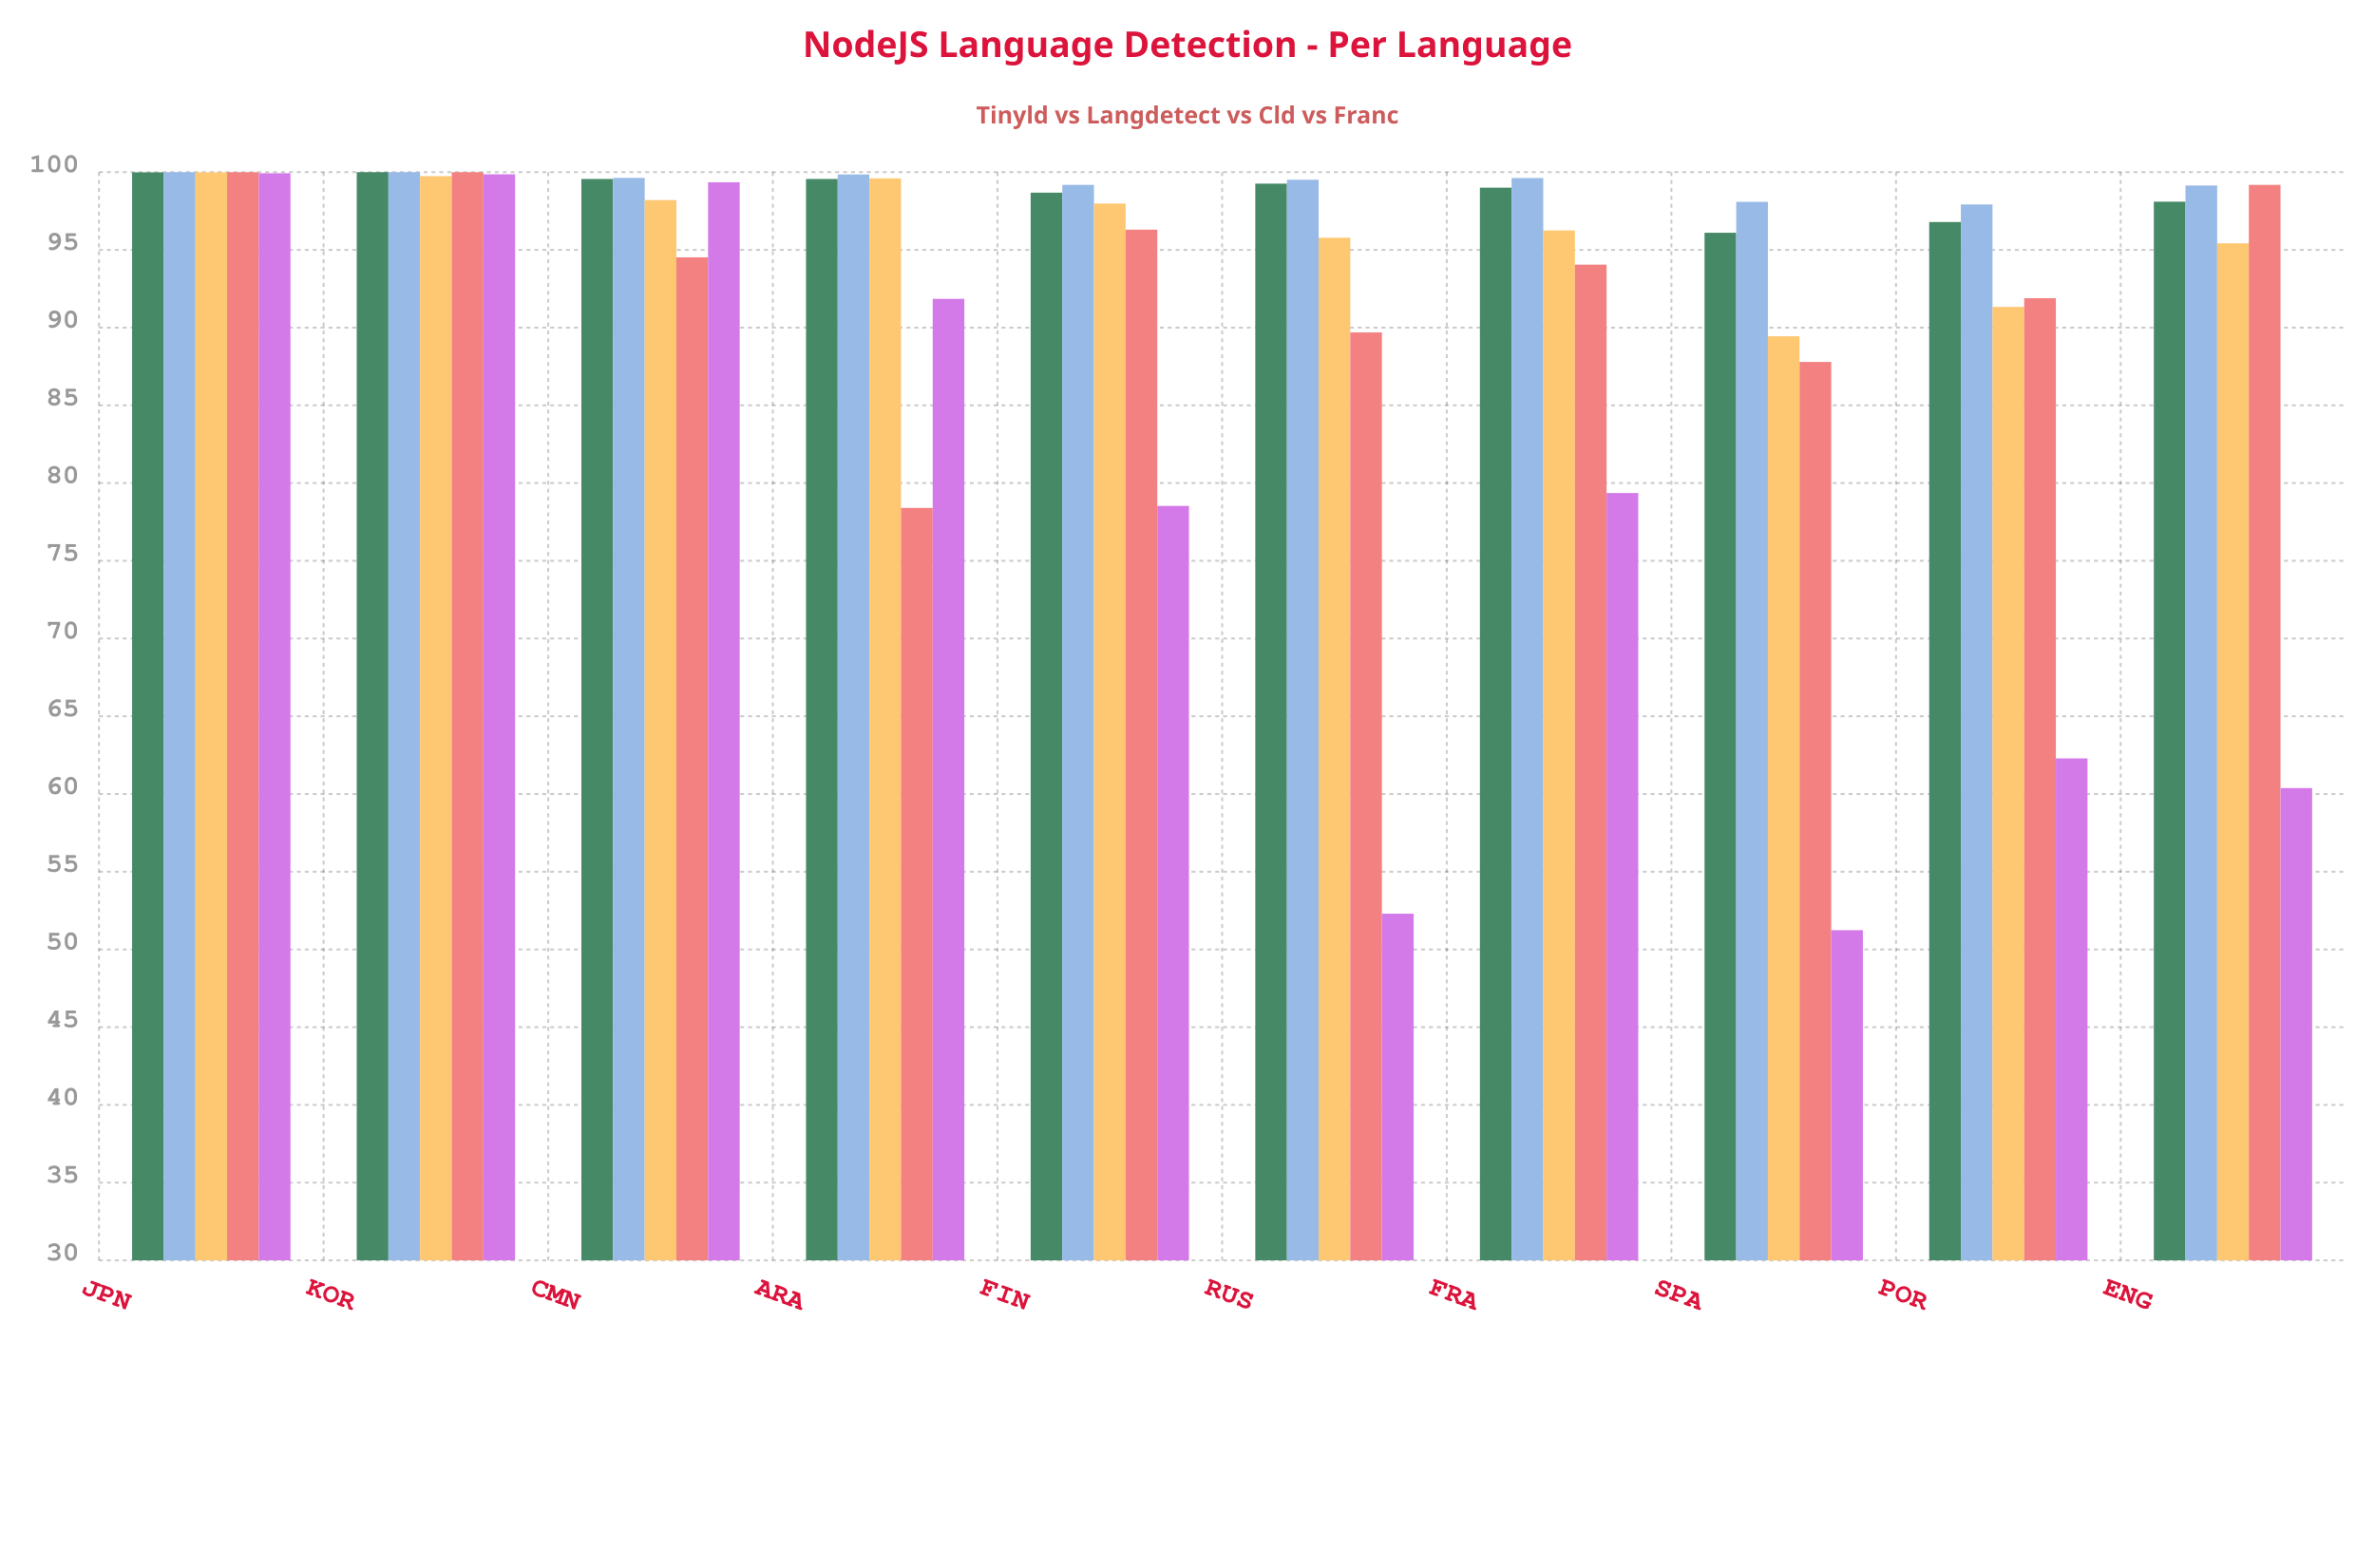
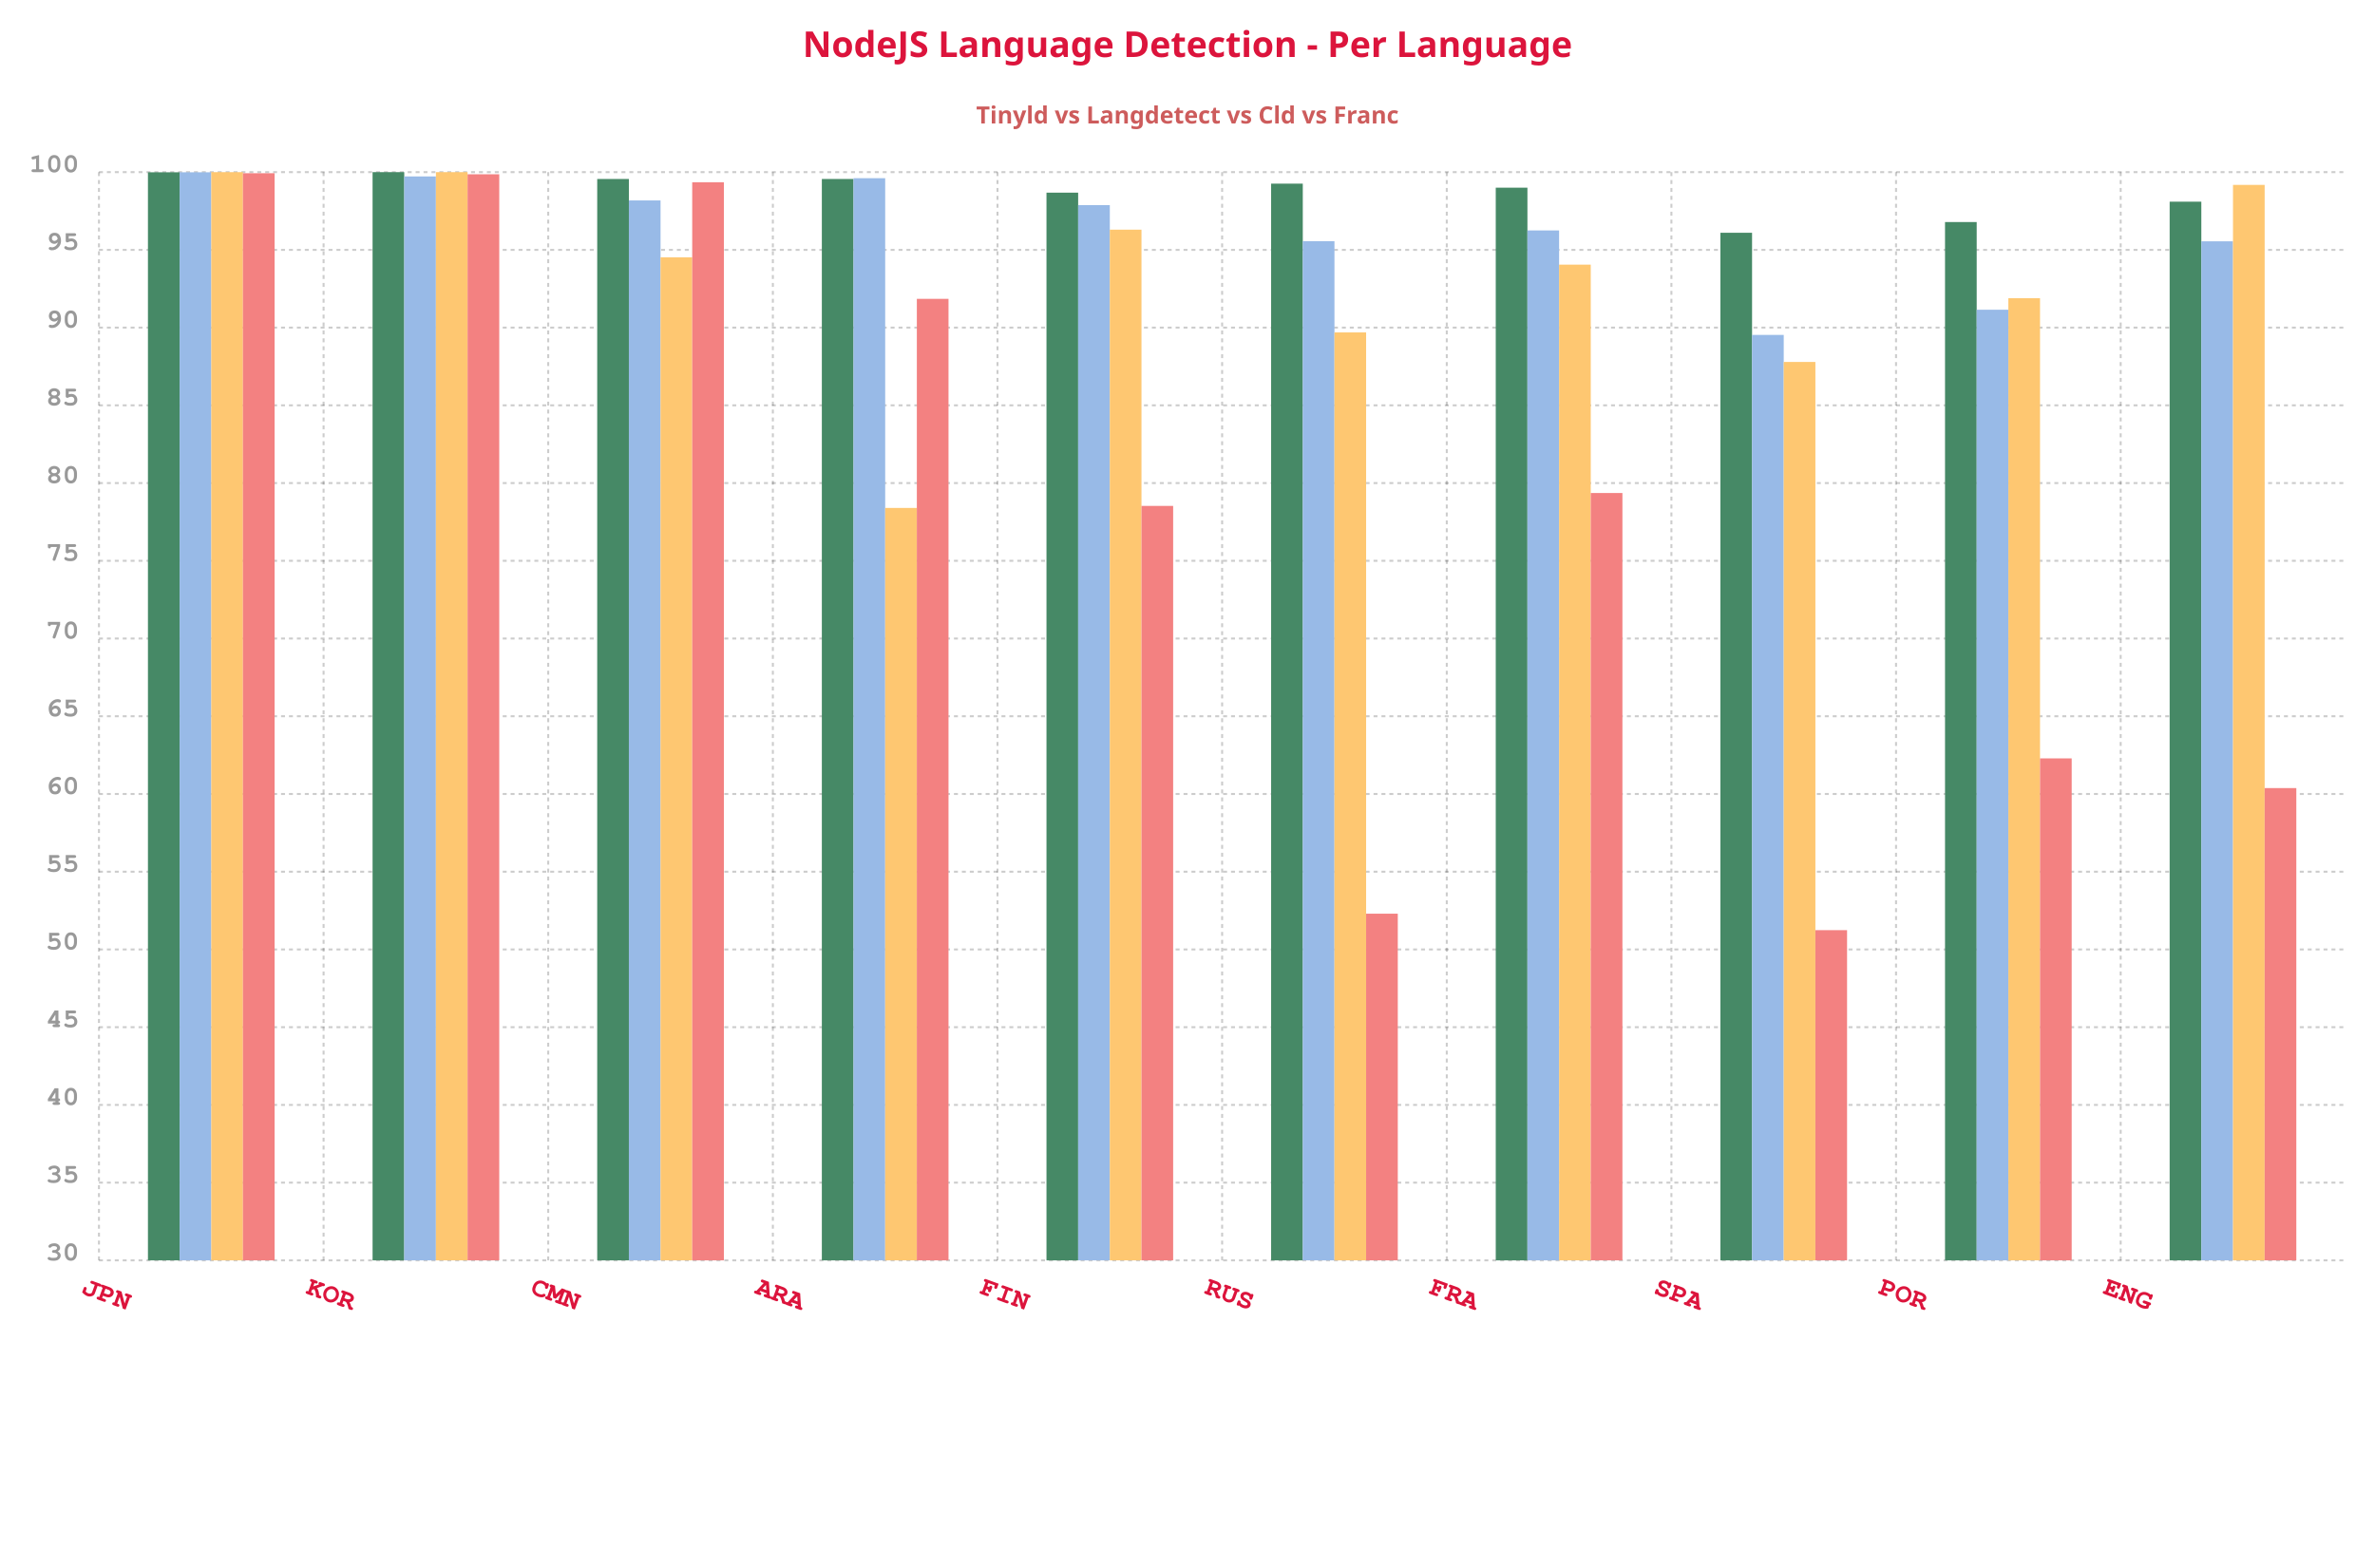
<svg xmlns="http://www.w3.org/2000/svg" xmlns:ns1="http://gionkunz.github.com/chartist-js/ct" width="1200" height="792" class="ct-chart-bar" style="background:#FFF;background:#FFF;">
  <g class="ct-grids" transform="translate(0, 72)">
    <line x1="50" x2="50" y1="15" y2="565" class="ct-grid ct-horizontal" style="stroke:rgba(0,0,0,.2);stroke-width:1px;stroke-dasharray:2px;stroke-dasharray:2px;stroke-width:1px;stroke:rgba(0,0,0,.2);" />
    <line x1="163.5" x2="163.5" y1="15" y2="565" class="ct-grid ct-horizontal" style="stroke:rgba(0,0,0,.2);stroke-width:1px;stroke-dasharray:2px;stroke-dasharray:2px;stroke-width:1px;stroke:rgba(0,0,0,.2);" />
    <line x1="277" x2="277" y1="15" y2="565" class="ct-grid ct-horizontal" style="stroke:rgba(0,0,0,.2);stroke-width:1px;stroke-dasharray:2px;stroke-dasharray:2px;stroke-width:1px;stroke:rgba(0,0,0,.2);" />
    <line x1="390.5" x2="390.5" y1="15" y2="565" class="ct-grid ct-horizontal" style="stroke:rgba(0,0,0,.2);stroke-width:1px;stroke-dasharray:2px;stroke-dasharray:2px;stroke-width:1px;stroke:rgba(0,0,0,.2);" />
    <line x1="504" x2="504" y1="15" y2="565" class="ct-grid ct-horizontal" style="stroke:rgba(0,0,0,.2);stroke-width:1px;stroke-dasharray:2px;stroke-dasharray:2px;stroke-width:1px;stroke:rgba(0,0,0,.2);" />
    <line x1="617.5" x2="617.5" y1="15" y2="565" class="ct-grid ct-horizontal" style="stroke:rgba(0,0,0,.2);stroke-width:1px;stroke-dasharray:2px;stroke-dasharray:2px;stroke-width:1px;stroke:rgba(0,0,0,.2);" />
    <line x1="731" x2="731" y1="15" y2="565" class="ct-grid ct-horizontal" style="stroke:rgba(0,0,0,.2);stroke-width:1px;stroke-dasharray:2px;stroke-dasharray:2px;stroke-width:1px;stroke:rgba(0,0,0,.2);" />
    <line x1="844.5" x2="844.5" y1="15" y2="565" class="ct-grid ct-horizontal" style="stroke:rgba(0,0,0,.2);stroke-width:1px;stroke-dasharray:2px;stroke-dasharray:2px;stroke-width:1px;stroke:rgba(0,0,0,.2);" />
    <line x1="958" x2="958" y1="15" y2="565" class="ct-grid ct-horizontal" style="stroke:rgba(0,0,0,.2);stroke-width:1px;stroke-dasharray:2px;stroke-dasharray:2px;stroke-width:1px;stroke:rgba(0,0,0,.2);" />
    <line x1="1071.5" x2="1071.5" y1="15" y2="565" class="ct-grid ct-horizontal" style="stroke:rgba(0,0,0,.2);stroke-width:1px;stroke-dasharray:2px;stroke-dasharray:2px;stroke-width:1px;stroke:rgba(0,0,0,.2);" />
    <line y1="565" y2="565" x1="50" x2="1185" class="ct-grid ct-vertical" style="stroke:rgba(0,0,0,.2);stroke-width:1px;stroke-dasharray:2px;stroke-dasharray:2px;stroke-width:1px;stroke:rgba(0,0,0,.2);" />
    <line y1="525.714" y2="525.714" x1="50" x2="1185" class="ct-grid ct-vertical" style="stroke:rgba(0,0,0,.2);stroke-width:1px;stroke-dasharray:2px;stroke-dasharray:2px;stroke-width:1px;stroke:rgba(0,0,0,.2);" />
    <line y1="486.429" y2="486.429" x1="50" x2="1185" class="ct-grid ct-vertical" style="stroke:rgba(0,0,0,.2);stroke-width:1px;stroke-dasharray:2px;stroke-dasharray:2px;stroke-width:1px;stroke:rgba(0,0,0,.2);" />
    <line y1="447.143" y2="447.143" x1="50" x2="1185" class="ct-grid ct-vertical" style="stroke:rgba(0,0,0,.2);stroke-width:1px;stroke-dasharray:2px;stroke-dasharray:2px;stroke-width:1px;stroke:rgba(0,0,0,.2);" />
    <line y1="407.857" y2="407.857" x1="50" x2="1185" class="ct-grid ct-vertical" style="stroke:rgba(0,0,0,.2);stroke-width:1px;stroke-dasharray:2px;stroke-dasharray:2px;stroke-width:1px;stroke:rgba(0,0,0,.2);" />
    <line y1="368.571" y2="368.571" x1="50" x2="1185" class="ct-grid ct-vertical" style="stroke:rgba(0,0,0,.2);stroke-width:1px;stroke-dasharray:2px;stroke-dasharray:2px;stroke-width:1px;stroke:rgba(0,0,0,.2);" />
    <line y1="329.286" y2="329.286" x1="50" x2="1185" class="ct-grid ct-vertical" style="stroke:rgba(0,0,0,.2);stroke-width:1px;stroke-dasharray:2px;stroke-dasharray:2px;stroke-width:1px;stroke:rgba(0,0,0,.2);" />
    <line y1="290" y2="290" x1="50" x2="1185" class="ct-grid ct-vertical" style="stroke:rgba(0,0,0,.2);stroke-width:1px;stroke-dasharray:2px;stroke-dasharray:2px;stroke-width:1px;stroke:rgba(0,0,0,.2);" />
    <line y1="250.714" y2="250.714" x1="50" x2="1185" class="ct-grid ct-vertical" style="stroke:rgba(0,0,0,.2);stroke-width:1px;stroke-dasharray:2px;stroke-dasharray:2px;stroke-width:1px;stroke:rgba(0,0,0,.2);" />
    <line y1="211.429" y2="211.429" x1="50" x2="1185" class="ct-grid ct-vertical" style="stroke:rgba(0,0,0,.2);stroke-width:1px;stroke-dasharray:2px;stroke-dasharray:2px;stroke-width:1px;stroke:rgba(0,0,0,.2);" />
    <line y1="172.143" y2="172.143" x1="50" x2="1185" class="ct-grid ct-vertical" style="stroke:rgba(0,0,0,.2);stroke-width:1px;stroke-dasharray:2px;stroke-dasharray:2px;stroke-width:1px;stroke:rgba(0,0,0,.2);" />
    <line y1="132.857" y2="132.857" x1="50" x2="1185" class="ct-grid ct-vertical" style="stroke:rgba(0,0,0,.2);stroke-width:1px;stroke-dasharray:2px;stroke-dasharray:2px;stroke-width:1px;stroke:rgba(0,0,0,.2);" />
    <line y1="93.571" y2="93.571" x1="50" x2="1185" class="ct-grid ct-vertical" style="stroke:rgba(0,0,0,.2);stroke-width:1px;stroke-dasharray:2px;stroke-dasharray:2px;stroke-width:1px;stroke:rgba(0,0,0,.2);" />
    <line y1="54.286" y2="54.286" x1="50" x2="1185" class="ct-grid ct-vertical" style="stroke:rgba(0,0,0,.2);stroke-width:1px;stroke-dasharray:2px;stroke-dasharray:2px;stroke-width:1px;stroke:rgba(0,0,0,.2);" />
    <line y1="15" y2="15" x1="50" x2="1185" class="ct-grid ct-vertical" style="stroke:rgba(0,0,0,.2);stroke-width:1px;stroke-dasharray:2px;stroke-dasharray:2px;stroke-width:1px;stroke:rgba(0,0,0,.2);" />
  </g>
  <g transform="translate(0, 72)">
    <g class="ct-series ct-series-a">
-       <line x1="74.75" x2="74.75" y1="565" y2="15.079" class="ct-bar" ns1:value="99.99" style="stroke:#d70206;stroke:#d70206;fill:none;stroke-width:10px;stroke-width:10px;fill:none;stroke:#468966;stroke-width:16px !important;stroke-width:16px !important;stroke:#468966;" />
-       <line x1="188.25" x2="188.25" y1="565" y2="15" class="ct-bar" ns1:value="100" style="stroke:#d70206;stroke:#d70206;fill:none;stroke-width:10px;stroke-width:10px;fill:none;stroke:#468966;stroke-width:16px !important;stroke-width:16px !important;stroke:#468966;" />
-       <line x1="301.75" x2="301.75" y1="565" y2="18.457" class="ct-bar" ns1:value="99.56" style="stroke:#d70206;stroke:#d70206;fill:none;stroke-width:10px;stroke-width:10px;fill:none;stroke:#468966;stroke-width:16px !important;stroke-width:16px !important;stroke:#468966;" />
-       <line x1="415.25" x2="415.25" y1="565" y2="18.457" class="ct-bar" ns1:value="99.56" style="stroke:#d70206;stroke:#d70206;fill:none;stroke-width:10px;stroke-width:10px;fill:none;stroke:#468966;stroke-width:16px !important;stroke-width:16px !important;stroke:#468966;" />
-       <line x1="528.75" x2="528.75" y1="565" y2="25.371" class="ct-bar" ns1:value="98.68" style="stroke:#d70206;stroke:#d70206;fill:none;stroke-width:10px;stroke-width:10px;fill:none;stroke:#468966;stroke-width:16px !important;stroke-width:16px !important;stroke:#468966;" />
-       <line x1="642.25" x2="642.25" y1="565" y2="20.814" class="ct-bar" ns1:value="99.26" style="stroke:#d70206;stroke:#d70206;fill:none;stroke-width:10px;stroke-width:10px;fill:none;stroke:#468966;stroke-width:16px !important;stroke-width:16px !important;stroke:#468966;" />
-       <line x1="755.75" x2="755.75" y1="565" y2="22.857" class="ct-bar" ns1:value="99" style="stroke:#d70206;stroke:#d70206;fill:none;stroke-width:10px;stroke-width:10px;fill:none;stroke:#468966;stroke-width:16px !important;stroke-width:16px !important;stroke:#468966;" />
-       <line x1="869.25" x2="869.25" y1="565" y2="45.643" class="ct-bar" ns1:value="96.1" style="stroke:#d70206;stroke:#d70206;fill:none;stroke-width:10px;stroke-width:10px;fill:none;stroke:#468966;stroke-width:16px !important;stroke-width:16px !important;stroke:#468966;" />
-       <line x1="982.75" x2="982.75" y1="565" y2="40.221" class="ct-bar" ns1:value="96.79" style="stroke:#d70206;stroke:#d70206;fill:none;stroke-width:10px;stroke-width:10px;fill:none;stroke:#468966;stroke-width:16px !important;stroke-width:16px !important;stroke:#468966;" />
-       <line x1="1096.25" x2="1096.25" y1="565" y2="29.929" class="ct-bar" ns1:value="98.1" style="stroke:#d70206;stroke:#d70206;fill:none;stroke-width:10px;stroke-width:10px;fill:none;stroke:#468966;stroke-width:16px !important;stroke-width:16px !important;stroke:#468966;" />
+       <line x1="82.75" x2="82.75" y1="565" y2="15.079" class="ct-bar" ns1:value="99.99" style="stroke:#d70206;stroke:#d70206;fill:none;stroke-width:10px;stroke-width:10px;fill:none;stroke:#468966;stroke-width:16px !important;stroke-width:16px !important;stroke:#468966;" />
+       <line x1="196.25" x2="196.25" y1="565" y2="15" class="ct-bar" ns1:value="100" style="stroke:#d70206;stroke:#d70206;fill:none;stroke-width:10px;stroke-width:10px;fill:none;stroke:#468966;stroke-width:16px !important;stroke-width:16px !important;stroke:#468966;" />
+       <line x1="309.75" x2="309.75" y1="565" y2="18.457" class="ct-bar" ns1:value="99.56" style="stroke:#d70206;stroke:#d70206;fill:none;stroke-width:10px;stroke-width:10px;fill:none;stroke:#468966;stroke-width:16px !important;stroke-width:16px !important;stroke:#468966;" />
+       <line x1="423.25" x2="423.25" y1="565" y2="18.457" class="ct-bar" ns1:value="99.56" style="stroke:#d70206;stroke:#d70206;fill:none;stroke-width:10px;stroke-width:10px;fill:none;stroke:#468966;stroke-width:16px !important;stroke-width:16px !important;stroke:#468966;" />
+       <line x1="536.75" x2="536.75" y1="565" y2="25.371" class="ct-bar" ns1:value="98.68" style="stroke:#d70206;stroke:#d70206;fill:none;stroke-width:10px;stroke-width:10px;fill:none;stroke:#468966;stroke-width:16px !important;stroke-width:16px !important;stroke:#468966;" />
+       <line x1="650.25" x2="650.25" y1="565" y2="20.814" class="ct-bar" ns1:value="99.26" style="stroke:#d70206;stroke:#d70206;fill:none;stroke-width:10px;stroke-width:10px;fill:none;stroke:#468966;stroke-width:16px !important;stroke-width:16px !important;stroke:#468966;" />
+       <line x1="763.75" x2="763.75" y1="565" y2="22.857" class="ct-bar" ns1:value="99" style="stroke:#d70206;stroke:#d70206;fill:none;stroke-width:10px;stroke-width:10px;fill:none;stroke:#468966;stroke-width:16px !important;stroke-width:16px !important;stroke:#468966;" />
+       <line x1="877.25" x2="877.25" y1="565" y2="45.643" class="ct-bar" ns1:value="96.1" style="stroke:#d70206;stroke:#d70206;fill:none;stroke-width:10px;stroke-width:10px;fill:none;stroke:#468966;stroke-width:16px !important;stroke-width:16px !important;stroke:#468966;" />
+       <line x1="990.75" x2="990.75" y1="565" y2="40.221" class="ct-bar" ns1:value="96.79" style="stroke:#d70206;stroke:#d70206;fill:none;stroke-width:10px;stroke-width:10px;fill:none;stroke:#468966;stroke-width:16px !important;stroke-width:16px !important;stroke:#468966;" />
+       <line x1="1104.25" x2="1104.25" y1="565" y2="29.929" class="ct-bar" ns1:value="98.1" style="stroke:#d70206;stroke:#d70206;fill:none;stroke-width:10px;stroke-width:10px;fill:none;stroke:#468966;stroke-width:16px !important;stroke-width:16px !important;stroke:#468966;" />
    </g>
    <g class="ct-series ct-series-b">
-       <line x1="90.75" x2="90.75" y1="565" y2="15" class="ct-bar" ns1:value="100" style="stroke:#f05b4f;stroke:#f05b4f;fill:none;stroke-width:10px;stroke-width:10px;fill:none;stroke:#98BAE7;stroke-width:16px !important;stroke-width:16px !important;stroke:#98BAE7;" />
-       <line x1="204.25" x2="204.25" y1="565" y2="15" class="ct-bar" ns1:value="100" style="stroke:#f05b4f;stroke:#f05b4f;fill:none;stroke-width:10px;stroke-width:10px;fill:none;stroke:#98BAE7;stroke-width:16px !important;stroke-width:16px !important;stroke:#98BAE7;" />
-       <line x1="317.75" x2="317.75" y1="565" y2="17.907" class="ct-bar" ns1:value="99.63" style="stroke:#f05b4f;stroke:#f05b4f;fill:none;stroke-width:10px;stroke-width:10px;fill:none;stroke:#98BAE7;stroke-width:16px !important;stroke-width:16px !important;stroke:#98BAE7;" />
-       <line x1="431.25" x2="431.25" y1="565" y2="16.179" class="ct-bar" ns1:value="99.85" style="stroke:#f05b4f;stroke:#f05b4f;fill:none;stroke-width:10px;stroke-width:10px;fill:none;stroke:#98BAE7;stroke-width:16px !important;stroke-width:16px !important;stroke:#98BAE7;" />
-       <line x1="544.75" x2="544.75" y1="565" y2="21.443" class="ct-bar" ns1:value="99.18" style="stroke:#f05b4f;stroke:#f05b4f;fill:none;stroke-width:10px;stroke-width:10px;fill:none;stroke:#98BAE7;stroke-width:16px !important;stroke-width:16px !important;stroke:#98BAE7;" />
-       <line x1="658.25" x2="658.25" y1="565" y2="18.85" class="ct-bar" ns1:value="99.51" style="stroke:#f05b4f;stroke:#f05b4f;fill:none;stroke-width:10px;stroke-width:10px;fill:none;stroke:#98BAE7;stroke-width:16px !important;stroke-width:16px !important;stroke:#98BAE7;" />
-       <line x1="771.75" x2="771.75" y1="565" y2="17.986" class="ct-bar" ns1:value="99.62" style="stroke:#f05b4f;stroke:#f05b4f;fill:none;stroke-width:10px;stroke-width:10px;fill:none;stroke:#98BAE7;stroke-width:16px !important;stroke-width:16px !important;stroke:#98BAE7;" />
-       <line x1="885.25" x2="885.25" y1="565" y2="30.007" class="ct-bar" ns1:value="98.09" style="stroke:#f05b4f;stroke:#f05b4f;fill:none;stroke-width:10px;stroke-width:10px;fill:none;stroke:#98BAE7;stroke-width:16px !important;stroke-width:16px !important;stroke:#98BAE7;" />
-       <line x1="998.75" x2="998.75" y1="565" y2="31.343" class="ct-bar" ns1:value="97.92" style="stroke:#f05b4f;stroke:#f05b4f;fill:none;stroke-width:10px;stroke-width:10px;fill:none;stroke:#98BAE7;stroke-width:16px !important;stroke-width:16px !important;stroke:#98BAE7;" />
-       <line x1="1112.25" x2="1112.25" y1="565" y2="21.757" class="ct-bar" ns1:value="99.14" style="stroke:#f05b4f;stroke:#f05b4f;fill:none;stroke-width:10px;stroke-width:10px;fill:none;stroke:#98BAE7;stroke-width:16px !important;stroke-width:16px !important;stroke:#98BAE7;" />
+       <line x1="98.75" x2="98.75" y1="565" y2="15.079" class="ct-bar" ns1:value="99.99" style="stroke:#f05b4f;stroke:#f05b4f;fill:none;stroke-width:10px;stroke-width:10px;fill:none;stroke:#98BAE7;stroke-width:16px !important;stroke-width:16px !important;stroke:#98BAE7;" />
+       <line x1="212.25" x2="212.25" y1="565" y2="17.169" class="ct-bar" ns1:value="99.7239" style="stroke:#f05b4f;stroke:#f05b4f;fill:none;stroke-width:10px;stroke-width:10px;fill:none;stroke:#98BAE7;stroke-width:16px !important;stroke-width:16px !important;stroke:#98BAE7;" />
+       <line x1="325.75" x2="325.75" y1="565" y2="29.3" class="ct-bar" ns1:value="98.18" style="stroke:#f05b4f;stroke:#f05b4f;fill:none;stroke-width:10px;stroke-width:10px;fill:none;stroke:#98BAE7;stroke-width:16px !important;stroke-width:16px !important;stroke:#98BAE7;" />
+       <line x1="439.25" x2="439.25" y1="565" y2="18.064" class="ct-bar" ns1:value="99.61" style="stroke:#f05b4f;stroke:#f05b4f;fill:none;stroke-width:10px;stroke-width:10px;fill:none;stroke:#98BAE7;stroke-width:16px !important;stroke-width:16px !important;stroke:#98BAE7;" />
+       <line x1="552.75" x2="552.75" y1="565" y2="31.657" class="ct-bar" ns1:value="97.88" style="stroke:#f05b4f;stroke:#f05b4f;fill:none;stroke-width:10px;stroke-width:10px;fill:none;stroke:#98BAE7;stroke-width:16px !important;stroke-width:16px !important;stroke:#98BAE7;" />
+       <line x1="666.25" x2="666.25" y1="565" y2="49.886" class="ct-bar" ns1:value="95.56" style="stroke:#f05b4f;stroke:#f05b4f;fill:none;stroke-width:10px;stroke-width:10px;fill:none;stroke:#98BAE7;stroke-width:16px !important;stroke-width:16px !important;stroke:#98BAE7;" />
+       <line x1="779.75" x2="779.75" y1="565" y2="44.464" class="ct-bar" ns1:value="96.25" style="stroke:#f05b4f;stroke:#f05b4f;fill:none;stroke-width:10px;stroke-width:10px;fill:none;stroke:#98BAE7;stroke-width:16px !important;stroke-width:16px !important;stroke:#98BAE7;" />
+       <line x1="893.25" x2="893.25" y1="565" y2="97.264" class="ct-bar" ns1:value="89.53" style="stroke:#f05b4f;stroke:#f05b4f;fill:none;stroke-width:10px;stroke-width:10px;fill:none;stroke:#98BAE7;stroke-width:16px !important;stroke-width:16px !important;stroke:#98BAE7;" />
+       <line x1="1006.75" x2="1006.75" y1="565" y2="84.536" class="ct-bar" ns1:value="91.15" style="stroke:#f05b4f;stroke:#f05b4f;fill:none;stroke-width:10px;stroke-width:10px;fill:none;stroke:#98BAE7;stroke-width:16px !important;stroke-width:16px !important;stroke:#98BAE7;" />
+       <line x1="1120.25" x2="1120.25" y1="565" y2="49.964" class="ct-bar" ns1:value="95.55" style="stroke:#f05b4f;stroke:#f05b4f;fill:none;stroke-width:10px;stroke-width:10px;fill:none;stroke:#98BAE7;stroke-width:16px !important;stroke-width:16px !important;stroke:#98BAE7;" />
    </g>
    <g class="ct-series ct-series-c">
-       <line x1="106.75" x2="106.75" y1="565" y2="15.079" class="ct-bar" ns1:value="99.99" style="stroke:#f4c63d;stroke:#f4c63d;fill:none;stroke-width:10px;stroke-width:10px;fill:none;stroke:#FEC771;stroke-width:16px !important;stroke-width:16px !important;stroke:#FEC771;" />
-       <line x1="220.25" x2="220.25" y1="565" y2="17.015" class="ct-bar" ns1:value="99.7436" style="stroke:#f4c63d;stroke:#f4c63d;fill:none;stroke-width:10px;stroke-width:10px;fill:none;stroke:#FEC771;stroke-width:16px !important;stroke-width:16px !important;stroke:#FEC771;" />
-       <line x1="333.75" x2="333.75" y1="565" y2="29.143" class="ct-bar" ns1:value="98.2" style="stroke:#f4c63d;stroke:#f4c63d;fill:none;stroke-width:10px;stroke-width:10px;fill:none;stroke:#FEC771;stroke-width:16px !important;stroke-width:16px !important;stroke:#FEC771;" />
-       <line x1="447.25" x2="447.25" y1="565" y2="18.143" class="ct-bar" ns1:value="99.6" style="stroke:#f4c63d;stroke:#f4c63d;fill:none;stroke-width:10px;stroke-width:10px;fill:none;stroke:#FEC771;stroke-width:16px !important;stroke-width:16px !important;stroke:#FEC771;" />
-       <line x1="560.75" x2="560.75" y1="565" y2="30.871" class="ct-bar" ns1:value="97.98" style="stroke:#f4c63d;stroke:#f4c63d;fill:none;stroke-width:10px;stroke-width:10px;fill:none;stroke:#FEC771;stroke-width:16px !important;stroke-width:16px !important;stroke:#FEC771;" />
-       <line x1="674.25" x2="674.25" y1="565" y2="48.157" class="ct-bar" ns1:value="95.78" style="stroke:#f4c63d;stroke:#f4c63d;fill:none;stroke-width:10px;stroke-width:10px;fill:none;stroke:#FEC771;stroke-width:16px !important;stroke-width:16px !important;stroke:#FEC771;" />
-       <line x1="787.75" x2="787.75" y1="565" y2="44.464" class="ct-bar" ns1:value="96.25" style="stroke:#f4c63d;stroke:#f4c63d;fill:none;stroke-width:10px;stroke-width:10px;fill:none;stroke:#FEC771;stroke-width:16px !important;stroke-width:16px !important;stroke:#FEC771;" />
-       <line x1="901.25" x2="901.25" y1="565" y2="97.971" class="ct-bar" ns1:value="89.44" style="stroke:#f4c63d;stroke:#f4c63d;fill:none;stroke-width:10px;stroke-width:10px;fill:none;stroke:#FEC771;stroke-width:16px !important;stroke-width:16px !important;stroke:#FEC771;" />
-       <line x1="1014.75" x2="1014.75" y1="565" y2="83.121" class="ct-bar" ns1:value="91.33" style="stroke:#f4c63d;stroke:#f4c63d;fill:none;stroke-width:10px;stroke-width:10px;fill:none;stroke:#FEC771;stroke-width:16px !important;stroke-width:16px !important;stroke:#FEC771;" />
-       <line x1="1128.25" x2="1128.25" y1="565" y2="50.986" class="ct-bar" ns1:value="95.42" style="stroke:#f4c63d;stroke:#f4c63d;fill:none;stroke-width:10px;stroke-width:10px;fill:none;stroke:#FEC771;stroke-width:16px !important;stroke-width:16px !important;stroke:#FEC771;" />
+       <line x1="114.75" x2="114.75" y1="565" y2="15" class="ct-bar" ns1:value="100" style="stroke:#f4c63d;stroke:#f4c63d;fill:none;stroke-width:10px;stroke-width:10px;fill:none;stroke:#FEC771;stroke-width:16px !important;stroke-width:16px !important;stroke:#FEC771;" />
+       <line x1="228.25" x2="228.25" y1="565" y2="15" class="ct-bar" ns1:value="100" style="stroke:#f4c63d;stroke:#f4c63d;fill:none;stroke-width:10px;stroke-width:10px;fill:none;stroke:#FEC771;stroke-width:16px !important;stroke-width:16px !important;stroke:#FEC771;" />
+       <line x1="341.75" x2="341.75" y1="565" y2="58.057" class="ct-bar" ns1:value="94.52" style="stroke:#f4c63d;stroke:#f4c63d;fill:none;stroke-width:10px;stroke-width:10px;fill:none;stroke:#FEC771;stroke-width:16px !important;stroke-width:16px !important;stroke:#FEC771;" />
+       <line x1="455.25" x2="455.25" y1="565" y2="184.714" class="ct-bar" ns1:value="78.4" style="stroke:#f4c63d;stroke:#f4c63d;fill:none;stroke-width:10px;stroke-width:10px;fill:none;stroke:#FEC771;stroke-width:16px !important;stroke-width:16px !important;stroke:#FEC771;" />
+       <line x1="568.75" x2="568.75" y1="565" y2="44.071" class="ct-bar" ns1:value="96.3" style="stroke:#f4c63d;stroke:#f4c63d;fill:none;stroke-width:10px;stroke-width:10px;fill:none;stroke:#FEC771;stroke-width:16px !important;stroke-width:16px !important;stroke:#FEC771;" />
+       <line x1="682.25" x2="682.25" y1="565" y2="96.007" class="ct-bar" ns1:value="89.69" style="stroke:#f4c63d;stroke:#f4c63d;fill:none;stroke-width:10px;stroke-width:10px;fill:none;stroke:#FEC771;stroke-width:16px !important;stroke-width:16px !important;stroke:#FEC771;" />
+       <line x1="795.75" x2="795.75" y1="565" y2="61.75" class="ct-bar" ns1:value="94.05" style="stroke:#f4c63d;stroke:#f4c63d;fill:none;stroke-width:10px;stroke-width:10px;fill:none;stroke:#FEC771;stroke-width:16px !important;stroke-width:16px !important;stroke:#FEC771;" />
+       <line x1="909.25" x2="909.25" y1="565" y2="110.936" class="ct-bar" ns1:value="87.79" style="stroke:#f4c63d;stroke:#f4c63d;fill:none;stroke-width:10px;stroke-width:10px;fill:none;stroke:#FEC771;stroke-width:16px !important;stroke-width:16px !important;stroke:#FEC771;" />
+       <line x1="1022.75" x2="1022.75" y1="565" y2="78.721" class="ct-bar" ns1:value="91.89" style="stroke:#f4c63d;stroke:#f4c63d;fill:none;stroke-width:10px;stroke-width:10px;fill:none;stroke:#FEC771;stroke-width:16px !important;stroke-width:16px !important;stroke:#FEC771;" />
+       <line x1="1136.25" x2="1136.25" y1="565" y2="21.443" class="ct-bar" ns1:value="99.18" style="stroke:#f4c63d;stroke:#f4c63d;fill:none;stroke-width:10px;stroke-width:10px;fill:none;stroke:#FEC771;stroke-width:16px !important;stroke-width:16px !important;stroke:#FEC771;" />
    </g>
    <g class="ct-series ct-series-d">
-       <line x1="122.75" x2="122.75" y1="565" y2="15" class="ct-bar" ns1:value="100" style="stroke:#d17905;stroke:#d17905;fill:none;stroke-width:10px;stroke-width:10px;fill:none;stroke:#F38181;stroke-width:16px !important;stroke-width:16px !important;stroke:#F38181;" />
-       <line x1="236.25" x2="236.25" y1="565" y2="15" class="ct-bar" ns1:value="100" style="stroke:#d17905;stroke:#d17905;fill:none;stroke-width:10px;stroke-width:10px;fill:none;stroke:#F38181;stroke-width:16px !important;stroke-width:16px !important;stroke:#F38181;" />
-       <line x1="349.75" x2="349.75" y1="565" y2="58.057" class="ct-bar" ns1:value="94.52" style="stroke:#d17905;stroke:#d17905;fill:none;stroke-width:10px;stroke-width:10px;fill:none;stroke:#F38181;stroke-width:16px !important;stroke-width:16px !important;stroke:#F38181;" />
-       <line x1="463.25" x2="463.25" y1="565" y2="184.714" class="ct-bar" ns1:value="78.4" style="stroke:#d17905;stroke:#d17905;fill:none;stroke-width:10px;stroke-width:10px;fill:none;stroke:#F38181;stroke-width:16px !important;stroke-width:16px !important;stroke:#F38181;" />
-       <line x1="576.75" x2="576.75" y1="565" y2="44.071" class="ct-bar" ns1:value="96.3" style="stroke:#d17905;stroke:#d17905;fill:none;stroke-width:10px;stroke-width:10px;fill:none;stroke:#F38181;stroke-width:16px !important;stroke-width:16px !important;stroke:#F38181;" />
-       <line x1="690.25" x2="690.25" y1="565" y2="96.007" class="ct-bar" ns1:value="89.69" style="stroke:#d17905;stroke:#d17905;fill:none;stroke-width:10px;stroke-width:10px;fill:none;stroke:#F38181;stroke-width:16px !important;stroke-width:16px !important;stroke:#F38181;" />
-       <line x1="803.75" x2="803.75" y1="565" y2="61.75" class="ct-bar" ns1:value="94.05" style="stroke:#d17905;stroke:#d17905;fill:none;stroke-width:10px;stroke-width:10px;fill:none;stroke:#F38181;stroke-width:16px !important;stroke-width:16px !important;stroke:#F38181;" />
-       <line x1="917.25" x2="917.25" y1="565" y2="110.936" class="ct-bar" ns1:value="87.79" style="stroke:#d17905;stroke:#d17905;fill:none;stroke-width:10px;stroke-width:10px;fill:none;stroke:#F38181;stroke-width:16px !important;stroke-width:16px !important;stroke:#F38181;" />
-       <line x1="1030.75" x2="1030.75" y1="565" y2="78.721" class="ct-bar" ns1:value="91.89" style="stroke:#d17905;stroke:#d17905;fill:none;stroke-width:10px;stroke-width:10px;fill:none;stroke:#F38181;stroke-width:16px !important;stroke-width:16px !important;stroke:#F38181;" />
-       <line x1="1144.25" x2="1144.25" y1="565" y2="21.443" class="ct-bar" ns1:value="99.18" style="stroke:#d17905;stroke:#d17905;fill:none;stroke-width:10px;stroke-width:10px;fill:none;stroke:#F38181;stroke-width:16px !important;stroke-width:16px !important;stroke:#F38181;" />
-     </g>
-     <g class="ct-series ct-series-e">
-       <line x1="138.75" x2="138.75" y1="565" y2="15.55" class="ct-bar" ns1:value="99.93" style="stroke:#453d3f;stroke:#453d3f;fill:none;stroke-width:10px;stroke-width:10px;fill:none;stroke:#D47AE8;stroke-width:16px !important;stroke-width:16px !important;stroke:#D47AE8;" />
-       <line x1="252.25" x2="252.25" y1="565" y2="16.085" class="ct-bar" ns1:value="99.8619" style="stroke:#453d3f;stroke:#453d3f;fill:none;stroke-width:10px;stroke-width:10px;fill:none;stroke:#D47AE8;stroke-width:16px !important;stroke-width:16px !important;stroke:#D47AE8;" />
-       <line x1="365.75" x2="365.75" y1="565" y2="20.107" class="ct-bar" ns1:value="99.35" style="stroke:#453d3f;stroke:#453d3f;fill:none;stroke-width:10px;stroke-width:10px;fill:none;stroke:#D47AE8;stroke-width:16px !important;stroke-width:16px !important;stroke:#D47AE8;" />
-       <line x1="479.25" x2="479.25" y1="565" y2="79.036" class="ct-bar" ns1:value="91.85" style="stroke:#453d3f;stroke:#453d3f;fill:none;stroke-width:10px;stroke-width:10px;fill:none;stroke:#D47AE8;stroke-width:16px !important;stroke-width:16px !important;stroke:#D47AE8;" />
-       <line x1="592.75" x2="592.75" y1="565" y2="183.693" class="ct-bar" ns1:value="78.53" style="stroke:#453d3f;stroke:#453d3f;fill:none;stroke-width:10px;stroke-width:10px;fill:none;stroke:#D47AE8;stroke-width:16px !important;stroke-width:16px !important;stroke:#D47AE8;" />
-       <line x1="706.25" x2="706.25" y1="565" y2="389.786" class="ct-bar" ns1:value="52.3" style="stroke:#453d3f;stroke:#453d3f;fill:none;stroke-width:10px;stroke-width:10px;fill:none;stroke:#D47AE8;stroke-width:16px !important;stroke-width:16px !important;stroke:#D47AE8;" />
-       <line x1="819.75" x2="819.75" y1="565" y2="177.171" class="ct-bar" ns1:value="79.36" style="stroke:#453d3f;stroke:#453d3f;fill:none;stroke-width:10px;stroke-width:10px;fill:none;stroke:#D47AE8;stroke-width:16px !important;stroke-width:16px !important;stroke:#D47AE8;" />
-       <line x1="933.25" x2="933.25" y1="565" y2="398.114" class="ct-bar" ns1:value="51.24" style="stroke:#453d3f;stroke:#453d3f;fill:none;stroke-width:10px;stroke-width:10px;fill:none;stroke:#D47AE8;stroke-width:16px !important;stroke-width:16px !important;stroke:#D47AE8;" />
-       <line x1="1046.75" x2="1046.75" y1="565" y2="311.293" class="ct-bar" ns1:value="62.29" style="stroke:#453d3f;stroke:#453d3f;fill:none;stroke-width:10px;stroke-width:10px;fill:none;stroke:#D47AE8;stroke-width:16px !important;stroke-width:16px !important;stroke:#D47AE8;" />
-       <line x1="1160.25" x2="1160.25" y1="565" y2="326.3" class="ct-bar" ns1:value="60.38" style="stroke:#453d3f;stroke:#453d3f;fill:none;stroke-width:10px;stroke-width:10px;fill:none;stroke:#D47AE8;stroke-width:16px !important;stroke-width:16px !important;stroke:#D47AE8;" />
+       <line x1="130.75" x2="130.75" y1="565" y2="15.55" class="ct-bar" ns1:value="99.93" style="stroke:#d17905;stroke:#d17905;fill:none;stroke-width:10px;stroke-width:10px;fill:none;stroke:#F38181;stroke-width:16px !important;stroke-width:16px !important;stroke:#F38181;" />
+       <line x1="244.25" x2="244.25" y1="565" y2="16.085" class="ct-bar" ns1:value="99.8619" style="stroke:#d17905;stroke:#d17905;fill:none;stroke-width:10px;stroke-width:10px;fill:none;stroke:#F38181;stroke-width:16px !important;stroke-width:16px !important;stroke:#F38181;" />
+       <line x1="357.75" x2="357.75" y1="565" y2="20.107" class="ct-bar" ns1:value="99.35" style="stroke:#d17905;stroke:#d17905;fill:none;stroke-width:10px;stroke-width:10px;fill:none;stroke:#F38181;stroke-width:16px !important;stroke-width:16px !important;stroke:#F38181;" />
+       <line x1="471.25" x2="471.25" y1="565" y2="79.036" class="ct-bar" ns1:value="91.85" style="stroke:#d17905;stroke:#d17905;fill:none;stroke-width:10px;stroke-width:10px;fill:none;stroke:#F38181;stroke-width:16px !important;stroke-width:16px !important;stroke:#F38181;" />
+       <line x1="584.75" x2="584.75" y1="565" y2="183.693" class="ct-bar" ns1:value="78.53" style="stroke:#d17905;stroke:#d17905;fill:none;stroke-width:10px;stroke-width:10px;fill:none;stroke:#F38181;stroke-width:16px !important;stroke-width:16px !important;stroke:#F38181;" />
+       <line x1="698.25" x2="698.25" y1="565" y2="389.786" class="ct-bar" ns1:value="52.3" style="stroke:#d17905;stroke:#d17905;fill:none;stroke-width:10px;stroke-width:10px;fill:none;stroke:#F38181;stroke-width:16px !important;stroke-width:16px !important;stroke:#F38181;" />
+       <line x1="811.75" x2="811.75" y1="565" y2="177.171" class="ct-bar" ns1:value="79.36" style="stroke:#d17905;stroke:#d17905;fill:none;stroke-width:10px;stroke-width:10px;fill:none;stroke:#F38181;stroke-width:16px !important;stroke-width:16px !important;stroke:#F38181;" />
+       <line x1="925.25" x2="925.25" y1="565" y2="398.114" class="ct-bar" ns1:value="51.24" style="stroke:#d17905;stroke:#d17905;fill:none;stroke-width:10px;stroke-width:10px;fill:none;stroke:#F38181;stroke-width:16px !important;stroke-width:16px !important;stroke:#F38181;" />
+       <line x1="1038.75" x2="1038.75" y1="565" y2="311.293" class="ct-bar" ns1:value="62.29" style="stroke:#d17905;stroke:#d17905;fill:none;stroke-width:10px;stroke-width:10px;fill:none;stroke:#F38181;stroke-width:16px !important;stroke-width:16px !important;stroke:#F38181;" />
+       <line x1="1152.25" x2="1152.25" y1="565" y2="326.3" class="ct-bar" ns1:value="60.38" style="stroke:#d17905;stroke:#d17905;fill:none;stroke-width:10px;stroke-width:10px;fill:none;stroke:#F38181;stroke-width:16px !important;stroke-width:16px !important;stroke:#F38181;" />
    </g>
  </g>
  <g class="ct-labels" transform="translate(0, 72)">
    <text x="50" y="585" width="113.5" height="20" class="ct-label ct-horizontal ct-end" transform="rotate(20, 50, 585) translate(-10, 0)" style="text-anchor:start;text-align:center;justify-content:center;text-anchor:start;text-align:left;display:block;fill:rgba(0,0,0,.4);color:rgba(0,0,0,.4);font-size:12px;line-height:1;line-height:1;font-size:12px;color:rgba(0,0,0,.4);fill:rgba(0,0,0,.4);font-family:Courier;font-weight:bold;font-size:14px;fill:crimson;text-anchor:start;text-anchor:start;fill:crimson;font-size:14px;font-weight:bold;font-family:Courier;">JPN</text>
    <text x="163.5" y="585" width="113.5" height="20" class="ct-label ct-horizontal ct-end" transform="rotate(20, 163.5, 585) translate(-10, 0)" style="text-anchor:start;text-align:center;justify-content:center;text-anchor:start;text-align:left;display:block;fill:rgba(0,0,0,.4);color:rgba(0,0,0,.4);font-size:12px;line-height:1;line-height:1;font-size:12px;color:rgba(0,0,0,.4);fill:rgba(0,0,0,.4);font-family:Courier;font-weight:bold;font-size:14px;fill:crimson;text-anchor:start;text-anchor:start;fill:crimson;font-size:14px;font-weight:bold;font-family:Courier;">KOR</text>
    <text x="277" y="585" width="113.5" height="20" class="ct-label ct-horizontal ct-end" transform="rotate(20, 277, 585) translate(-10, 0)" style="text-anchor:start;text-align:center;justify-content:center;text-anchor:start;text-align:left;display:block;fill:rgba(0,0,0,.4);color:rgba(0,0,0,.4);font-size:12px;line-height:1;line-height:1;font-size:12px;color:rgba(0,0,0,.4);fill:rgba(0,0,0,.4);font-family:Courier;font-weight:bold;font-size:14px;fill:crimson;text-anchor:start;text-anchor:start;fill:crimson;font-size:14px;font-weight:bold;font-family:Courier;">CMN</text>
    <text x="390.5" y="585" width="113.5" height="20" class="ct-label ct-horizontal ct-end" transform="rotate(20, 390.5, 585) translate(-10, 0)" style="text-anchor:start;text-align:center;justify-content:center;text-anchor:start;text-align:left;display:block;fill:rgba(0,0,0,.4);color:rgba(0,0,0,.4);font-size:12px;line-height:1;line-height:1;font-size:12px;color:rgba(0,0,0,.4);fill:rgba(0,0,0,.4);font-family:Courier;font-weight:bold;font-size:14px;fill:crimson;text-anchor:start;text-anchor:start;fill:crimson;font-size:14px;font-weight:bold;font-family:Courier;">ARA</text>
    <text x="504" y="585" width="113.5" height="20" class="ct-label ct-horizontal ct-end" transform="rotate(20, 504, 585) translate(-10, 0)" style="text-anchor:start;text-align:center;justify-content:center;text-anchor:start;text-align:left;display:block;fill:rgba(0,0,0,.4);color:rgba(0,0,0,.4);font-size:12px;line-height:1;line-height:1;font-size:12px;color:rgba(0,0,0,.4);fill:rgba(0,0,0,.4);font-family:Courier;font-weight:bold;font-size:14px;fill:crimson;text-anchor:start;text-anchor:start;fill:crimson;font-size:14px;font-weight:bold;font-family:Courier;">FIN</text>
    <text x="617.5" y="585" width="113.5" height="20" class="ct-label ct-horizontal ct-end" transform="rotate(20, 617.5, 585) translate(-10, 0)" style="text-anchor:start;text-align:center;justify-content:center;text-anchor:start;text-align:left;display:block;fill:rgba(0,0,0,.4);color:rgba(0,0,0,.4);font-size:12px;line-height:1;line-height:1;font-size:12px;color:rgba(0,0,0,.4);fill:rgba(0,0,0,.4);font-family:Courier;font-weight:bold;font-size:14px;fill:crimson;text-anchor:start;text-anchor:start;fill:crimson;font-size:14px;font-weight:bold;font-family:Courier;">RUS</text>
    <text x="731" y="585" width="113.5" height="20" class="ct-label ct-horizontal ct-end" transform="rotate(20, 731, 585) translate(-10, 0)" style="text-anchor:start;text-align:center;justify-content:center;text-anchor:start;text-align:left;display:block;fill:rgba(0,0,0,.4);color:rgba(0,0,0,.4);font-size:12px;line-height:1;line-height:1;font-size:12px;color:rgba(0,0,0,.4);fill:rgba(0,0,0,.4);font-family:Courier;font-weight:bold;font-size:14px;fill:crimson;text-anchor:start;text-anchor:start;fill:crimson;font-size:14px;font-weight:bold;font-family:Courier;">FRA</text>
    <text x="844.5" y="585" width="113.5" height="20" class="ct-label ct-horizontal ct-end" transform="rotate(20, 844.5, 585) translate(-10, 0)" style="text-anchor:start;text-align:center;justify-content:center;text-anchor:start;text-align:left;display:block;fill:rgba(0,0,0,.4);color:rgba(0,0,0,.4);font-size:12px;line-height:1;line-height:1;font-size:12px;color:rgba(0,0,0,.4);fill:rgba(0,0,0,.4);font-family:Courier;font-weight:bold;font-size:14px;fill:crimson;text-anchor:start;text-anchor:start;fill:crimson;font-size:14px;font-weight:bold;font-family:Courier;">SPA</text>
    <text x="958" y="585" width="113.5" height="20" class="ct-label ct-horizontal ct-end" transform="rotate(20, 958, 585) translate(-10, 0)" style="text-anchor:start;text-align:center;justify-content:center;text-anchor:start;text-align:left;display:block;fill:rgba(0,0,0,.4);color:rgba(0,0,0,.4);font-size:12px;line-height:1;line-height:1;font-size:12px;color:rgba(0,0,0,.4);fill:rgba(0,0,0,.4);font-family:Courier;font-weight:bold;font-size:14px;fill:crimson;text-anchor:start;text-anchor:start;fill:crimson;font-size:14px;font-weight:bold;font-family:Courier;">POR</text>
    <text x="1071.5" y="585" width="113.5" height="20" class="ct-label ct-horizontal ct-end" transform="rotate(20, 1071.5, 585) translate(-10, 0)" style="text-anchor:start;text-align:center;justify-content:center;text-anchor:start;text-align:left;display:block;fill:rgba(0,0,0,.4);color:rgba(0,0,0,.4);font-size:12px;line-height:1;line-height:1;font-size:12px;color:rgba(0,0,0,.4);fill:rgba(0,0,0,.4);font-family:Courier;font-weight:bold;font-size:14px;fill:crimson;text-anchor:start;text-anchor:start;fill:crimson;font-size:14px;font-weight:bold;font-family:Courier;">ENG</text>
    <text y="565" x="40" height="39.286" width="30" class="ct-label ct-vertical ct-start" style="text-anchor:end;text-align:right;display:block;fill:rgba(0,0,0,.4);color:rgba(0,0,0,.4);font-size:12px;line-height:1;line-height:1;font-size:12px;color:rgba(0,0,0,.4);fill:rgba(0,0,0,.4);font-family:Courier;font-weight:bold;font-size:14px;text-anchor:end;text-anchor:end;font-size:14px;font-weight:bold;font-family:Courier;">30</text>
    <text y="525.714" x="40" height="39.286" width="30" class="ct-label ct-vertical ct-start" style="text-anchor:end;text-align:right;display:block;fill:rgba(0,0,0,.4);color:rgba(0,0,0,.4);font-size:12px;line-height:1;line-height:1;font-size:12px;color:rgba(0,0,0,.4);fill:rgba(0,0,0,.4);font-family:Courier;font-weight:bold;font-size:14px;text-anchor:end;text-anchor:end;font-size:14px;font-weight:bold;font-family:Courier;">35</text>
    <text y="486.429" x="40" height="39.286" width="30" class="ct-label ct-vertical ct-start" style="text-anchor:end;text-align:right;display:block;fill:rgba(0,0,0,.4);color:rgba(0,0,0,.4);font-size:12px;line-height:1;line-height:1;font-size:12px;color:rgba(0,0,0,.4);fill:rgba(0,0,0,.4);font-family:Courier;font-weight:bold;font-size:14px;text-anchor:end;text-anchor:end;font-size:14px;font-weight:bold;font-family:Courier;">40</text>
    <text y="447.143" x="40" height="39.286" width="30" class="ct-label ct-vertical ct-start" style="text-anchor:end;text-align:right;display:block;fill:rgba(0,0,0,.4);color:rgba(0,0,0,.4);font-size:12px;line-height:1;line-height:1;font-size:12px;color:rgba(0,0,0,.4);fill:rgba(0,0,0,.4);font-family:Courier;font-weight:bold;font-size:14px;text-anchor:end;text-anchor:end;font-size:14px;font-weight:bold;font-family:Courier;">45</text>
    <text y="407.857" x="40" height="39.286" width="30" class="ct-label ct-vertical ct-start" style="text-anchor:end;text-align:right;display:block;fill:rgba(0,0,0,.4);color:rgba(0,0,0,.4);font-size:12px;line-height:1;line-height:1;font-size:12px;color:rgba(0,0,0,.4);fill:rgba(0,0,0,.4);font-family:Courier;font-weight:bold;font-size:14px;text-anchor:end;text-anchor:end;font-size:14px;font-weight:bold;font-family:Courier;">50</text>
    <text y="368.571" x="40" height="39.286" width="30" class="ct-label ct-vertical ct-start" style="text-anchor:end;text-align:right;display:block;fill:rgba(0,0,0,.4);color:rgba(0,0,0,.4);font-size:12px;line-height:1;line-height:1;font-size:12px;color:rgba(0,0,0,.4);fill:rgba(0,0,0,.4);font-family:Courier;font-weight:bold;font-size:14px;text-anchor:end;text-anchor:end;font-size:14px;font-weight:bold;font-family:Courier;">55</text>
    <text y="329.286" x="40" height="39.286" width="30" class="ct-label ct-vertical ct-start" style="text-anchor:end;text-align:right;display:block;fill:rgba(0,0,0,.4);color:rgba(0,0,0,.4);font-size:12px;line-height:1;line-height:1;font-size:12px;color:rgba(0,0,0,.4);fill:rgba(0,0,0,.4);font-family:Courier;font-weight:bold;font-size:14px;text-anchor:end;text-anchor:end;font-size:14px;font-weight:bold;font-family:Courier;">60</text>
    <text y="290" x="40" height="39.286" width="30" class="ct-label ct-vertical ct-start" style="text-anchor:end;text-align:right;display:block;fill:rgba(0,0,0,.4);color:rgba(0,0,0,.4);font-size:12px;line-height:1;line-height:1;font-size:12px;color:rgba(0,0,0,.4);fill:rgba(0,0,0,.4);font-family:Courier;font-weight:bold;font-size:14px;text-anchor:end;text-anchor:end;font-size:14px;font-weight:bold;font-family:Courier;">65</text>
    <text y="250.714" x="40" height="39.286" width="30" class="ct-label ct-vertical ct-start" style="text-anchor:end;text-align:right;display:block;fill:rgba(0,0,0,.4);color:rgba(0,0,0,.4);font-size:12px;line-height:1;line-height:1;font-size:12px;color:rgba(0,0,0,.4);fill:rgba(0,0,0,.4);font-family:Courier;font-weight:bold;font-size:14px;text-anchor:end;text-anchor:end;font-size:14px;font-weight:bold;font-family:Courier;">70</text>
    <text y="211.429" x="40" height="39.286" width="30" class="ct-label ct-vertical ct-start" style="text-anchor:end;text-align:right;display:block;fill:rgba(0,0,0,.4);color:rgba(0,0,0,.4);font-size:12px;line-height:1;line-height:1;font-size:12px;color:rgba(0,0,0,.4);fill:rgba(0,0,0,.4);font-family:Courier;font-weight:bold;font-size:14px;text-anchor:end;text-anchor:end;font-size:14px;font-weight:bold;font-family:Courier;">75</text>
    <text y="172.143" x="40" height="39.286" width="30" class="ct-label ct-vertical ct-start" style="text-anchor:end;text-align:right;display:block;fill:rgba(0,0,0,.4);color:rgba(0,0,0,.4);font-size:12px;line-height:1;line-height:1;font-size:12px;color:rgba(0,0,0,.4);fill:rgba(0,0,0,.4);font-family:Courier;font-weight:bold;font-size:14px;text-anchor:end;text-anchor:end;font-size:14px;font-weight:bold;font-family:Courier;">80</text>
    <text y="132.857" x="40" height="39.286" width="30" class="ct-label ct-vertical ct-start" style="text-anchor:end;text-align:right;display:block;fill:rgba(0,0,0,.4);color:rgba(0,0,0,.4);font-size:12px;line-height:1;line-height:1;font-size:12px;color:rgba(0,0,0,.4);fill:rgba(0,0,0,.4);font-family:Courier;font-weight:bold;font-size:14px;text-anchor:end;text-anchor:end;font-size:14px;font-weight:bold;font-family:Courier;">85</text>
    <text y="93.571" x="40" height="39.286" width="30" class="ct-label ct-vertical ct-start" style="text-anchor:end;text-align:right;display:block;fill:rgba(0,0,0,.4);color:rgba(0,0,0,.4);font-size:12px;line-height:1;line-height:1;font-size:12px;color:rgba(0,0,0,.4);fill:rgba(0,0,0,.4);font-family:Courier;font-weight:bold;font-size:14px;text-anchor:end;text-anchor:end;font-size:14px;font-weight:bold;font-family:Courier;">90</text>
    <text y="54.286" x="40" height="39.286" width="30" class="ct-label ct-vertical ct-start" style="text-anchor:end;text-align:right;display:block;fill:rgba(0,0,0,.4);color:rgba(0,0,0,.4);font-size:12px;line-height:1;line-height:1;font-size:12px;color:rgba(0,0,0,.4);fill:rgba(0,0,0,.4);font-family:Courier;font-weight:bold;font-size:14px;text-anchor:end;text-anchor:end;font-size:14px;font-weight:bold;font-family:Courier;">95</text>
    <text y="15" x="40" height="30" width="30" class="ct-label ct-vertical ct-start" style="text-anchor:end;text-align:right;display:block;fill:rgba(0,0,0,.4);color:rgba(0,0,0,.4);font-size:12px;line-height:1;line-height:1;font-size:12px;color:rgba(0,0,0,.4);fill:rgba(0,0,0,.4);font-family:Courier;font-weight:bold;font-size:14px;text-anchor:end;text-anchor:end;font-size:14px;font-weight:bold;font-family:Courier;">100</text>
  </g>
  <text x="600" y="28.8" height="48" font-size="18px" font-family="Verdana" font-weight="bold" fill="crimson" text-anchor="middle" role="caption">NodeJS Language Detection - Per Language</text>
  <text x="600" y="62.4" height="24" font-size="12px" font-family="Verdana" font-weight="bold" fill="indianred" text-anchor="middle">Tinyld vs Langdetect vs Cld vs Franc</text>
</svg>
